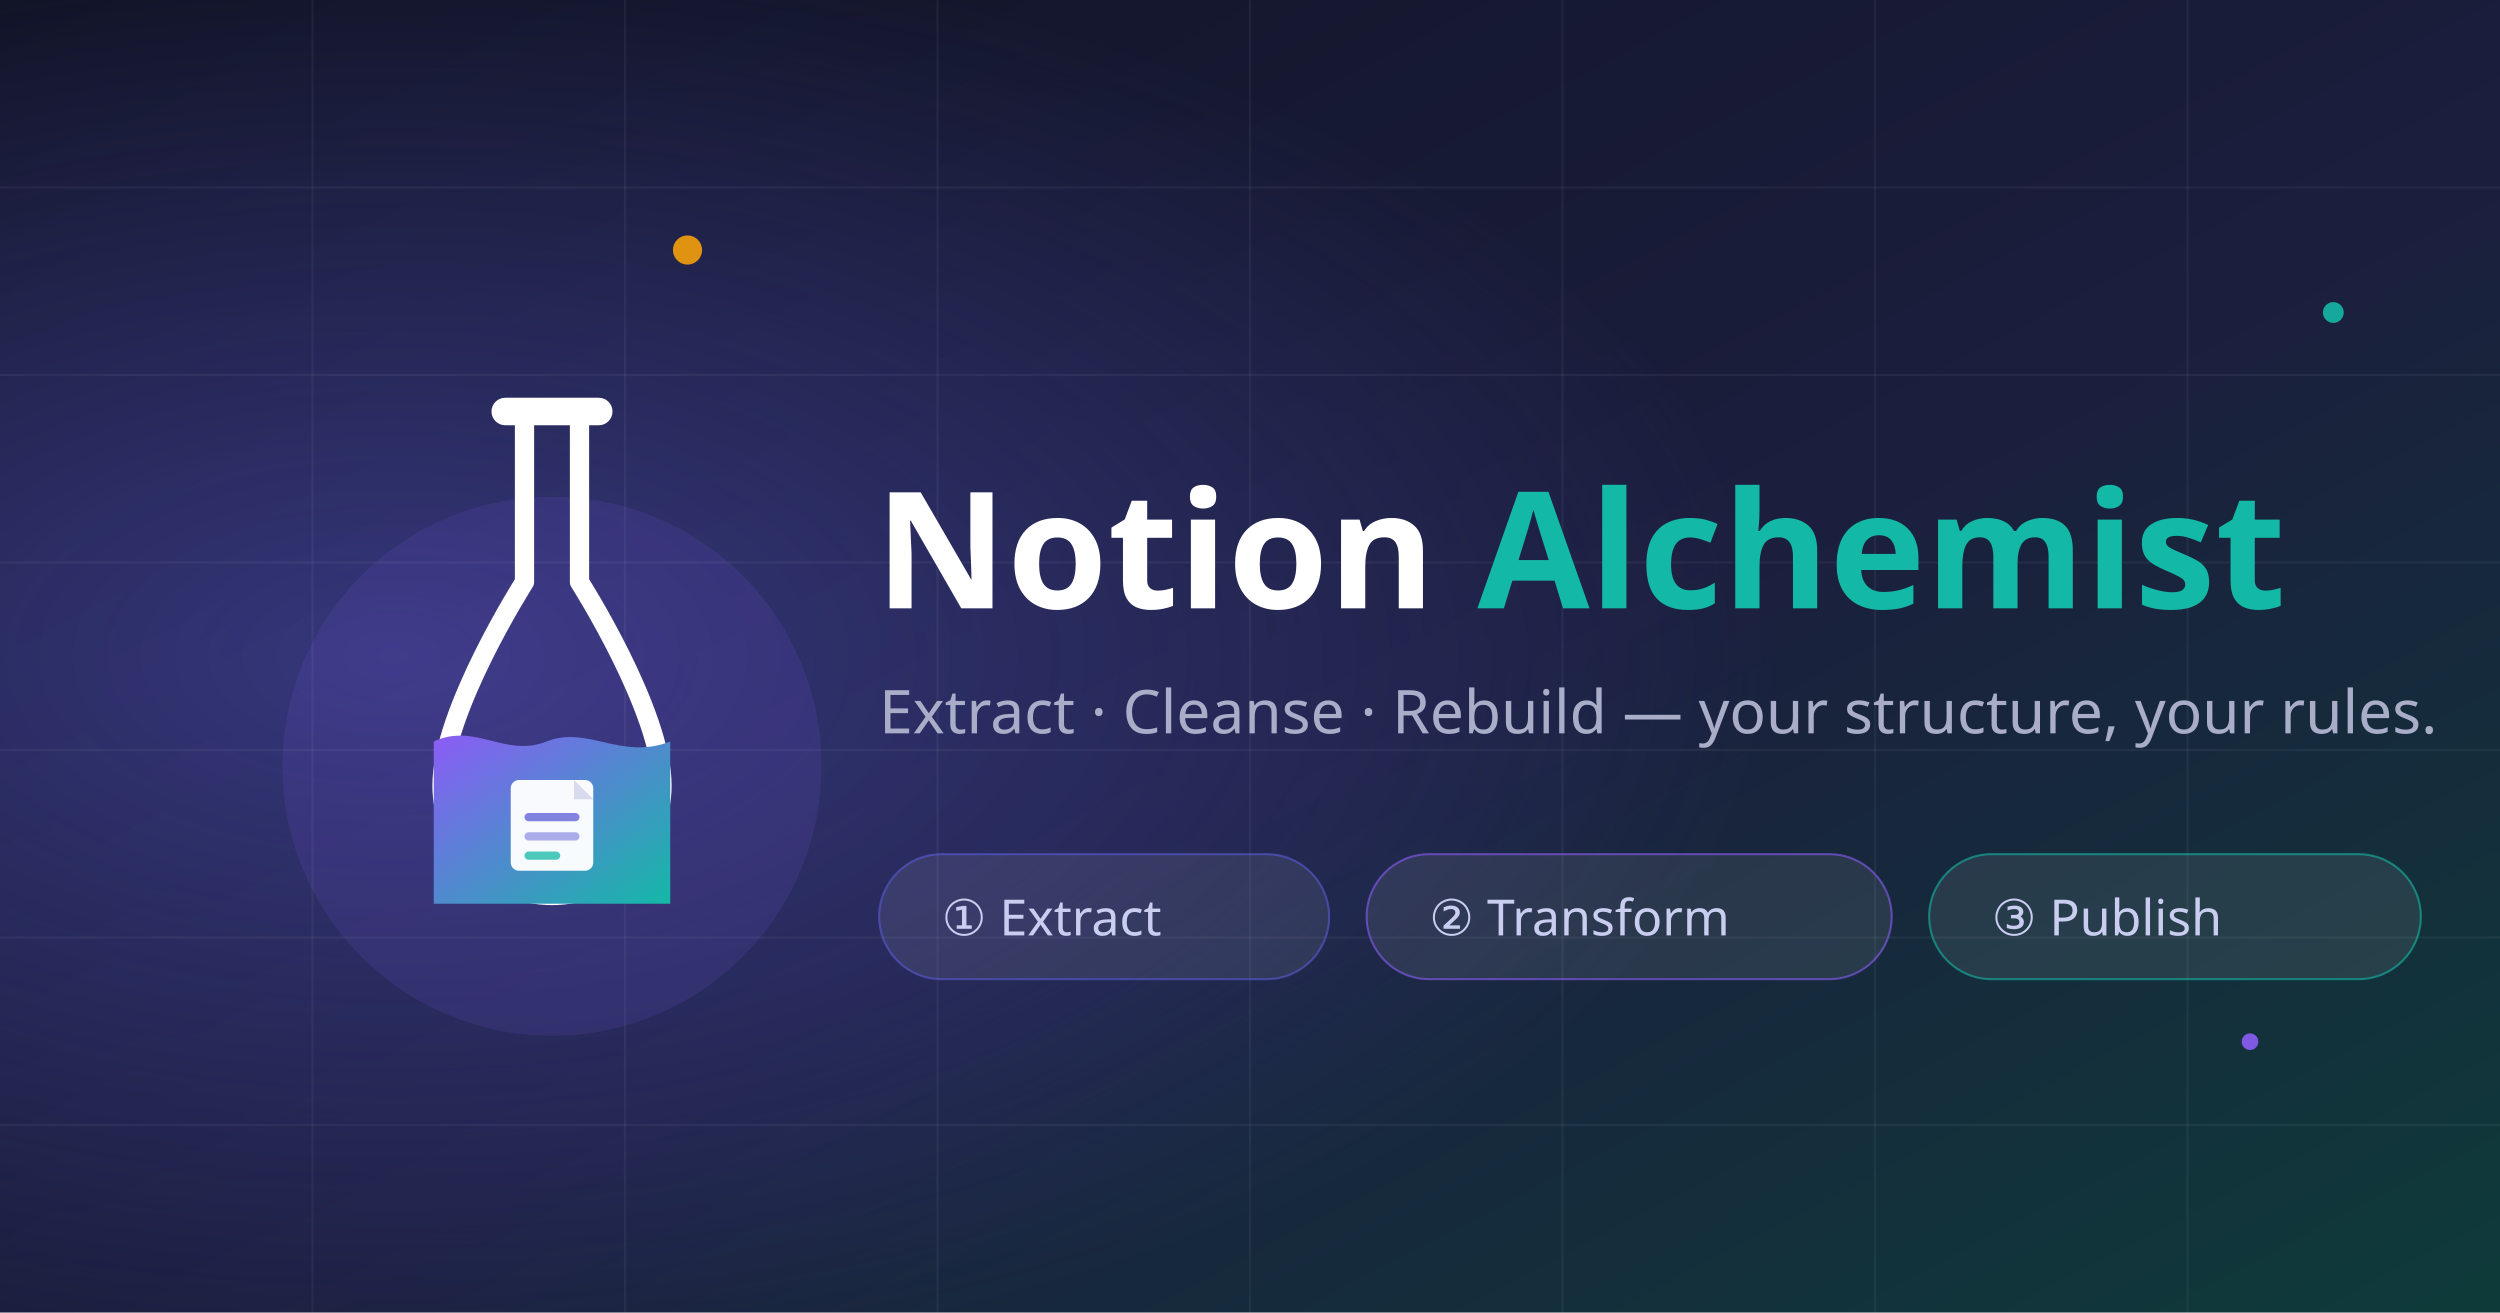
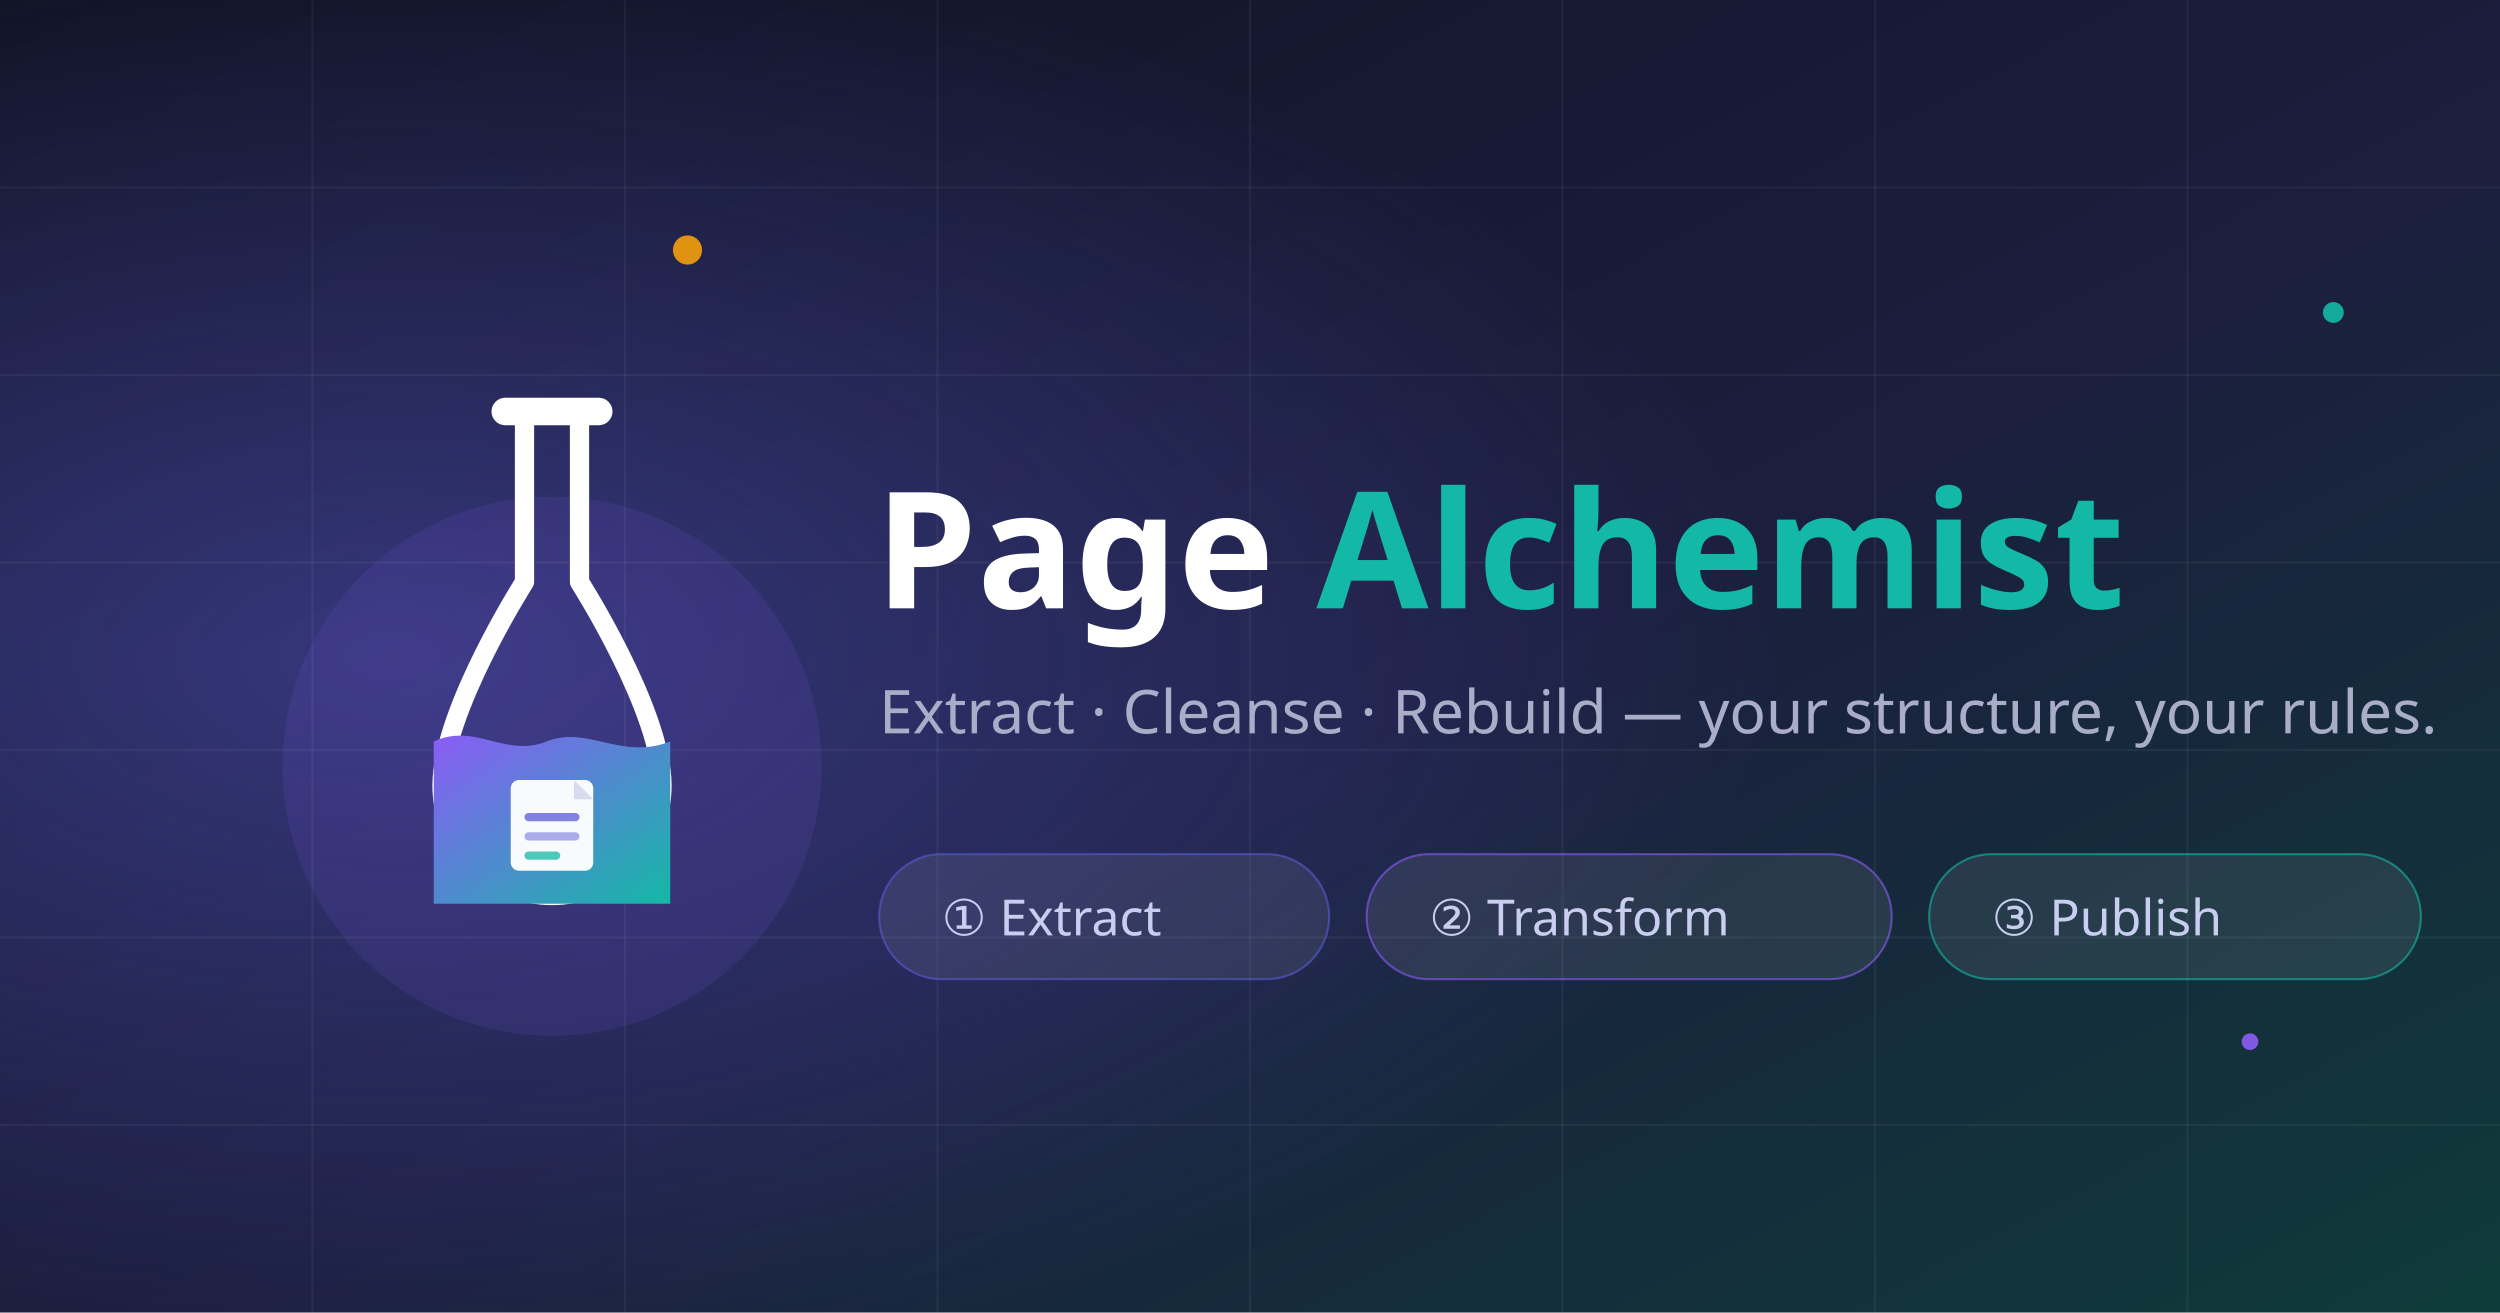
- <svg xmlns="http://www.w3.org/2000/svg" viewBox="0 0 1200 630" role="img" aria-label="Notion Alchemist — Extract, cleanse, rebuild">
+ <svg xmlns="http://www.w3.org/2000/svg" viewBox="0 0 1200 630" role="img" aria-label="Page Alchemist — Extract, cleanse, rebuild">
  <defs>
    <linearGradient id="bn-bg" x1="0" y1="0" x2="1" y2="1">
      <stop offset="0" stop-color="#101223" />
      <stop offset="0.55" stop-color="#1B1E3D" />
      <stop offset="1" stop-color="#0E3B3A" />
    </linearGradient>
    <radialGradient id="bn-glow" cx="0.16" cy="0.5" r="0.55">
      <stop offset="0" stop-color="#5B5BD6" stop-opacity="0.45" />
      <stop offset="1" stop-color="#5B5BD6" stop-opacity="0" />
    </radialGradient>
    <linearGradient id="bn-liquid" x1="0" y1="0" x2="1" y2="1">
      <stop offset="0" stop-color="#8B5CF6" />
      <stop offset="1" stop-color="#14B8A6" />
    </linearGradient>
  </defs>
  <rect width="1200" height="630" fill="url(#bn-bg)" />
  <rect width="1200" height="630" fill="url(#bn-glow)" />
  <g stroke="#FFFFFF" stroke-opacity="0.05" stroke-width="1">
    <path d="M0 90 H1200 M0 180 H1200 M0 270 H1200 M0 360 H1200 M0 450 H1200 M0 540 H1200" />
    <path d="M150 0 V630 M300 0 V630 M450 0 V630 M600 0 V630 M750 0 V630 M900 0 V630 M1050 0 V630" />
  </g>
  <circle cx="330" cy="120" r="7" fill="#F59E0B" opacity="0.9" />
  <circle cx="1120" cy="150" r="5" fill="#14B8A6" opacity="0.9" />
  <circle cx="1080" cy="500" r="4" fill="#8B5CF6" opacity="0.9" />
  <g transform="translate(96,150) scale(0.66)">
    <circle cx="256" cy="330" r="196" fill="#8B5CF6" opacity="0.12" />
    <path d="M236 82 L236 196 C236 196 176 290 176 344 A80 80 0 0 0 336 344 C336 290 276 196 276 196 L276 82" fill="none" stroke="#FFFFFF" stroke-width="14" stroke-linecap="round" stroke-linejoin="round" />
    <rect x="212" y="62" width="88" height="20" rx="10" fill="#FFFFFF" />
    <path d="M170 312 C200 298 222 324 252 312 C282 300 306 326 342 312 L342 430 L170 430 Z" fill="url(#bn-liquid)" />
    <rect x="226" y="340" width="60" height="66" rx="6" fill="#FFFFFF" opacity="0.96" />
    <path d="M272 340 L286 354 L272 354 Z" fill="#D8DBEE" />
    <rect x="236" y="364" width="40" height="6" rx="3" fill="#5B5BD6" opacity="0.75" />
    <rect x="236" y="378" width="40" height="6" rx="3" fill="#5B5BD6" opacity="0.5" />
    <rect x="236" y="392" width="26" height="6" rx="3" fill="#14B8A6" opacity="0.75" />
  </g>
-   <text x="420" y="292" font-family="'Segoe UI', 'PingFang SC', 'Microsoft YaHei', system-ui, sans-serif" font-size="78" font-weight="700" fill="#FFFFFF">Notion <tspan fill="#14B8A6">Alchemist</tspan>
+   <text x="420" y="292" font-family="'Segoe UI', 'PingFang SC', 'Microsoft YaHei', system-ui, sans-serif" font-size="78" font-weight="700" fill="#FFFFFF">Page <tspan fill="#14B8A6">Alchemist</tspan>
  </text>
  <text x="422" y="352" font-family="'Segoe UI', 'PingFang SC', 'Microsoft YaHei', system-ui, sans-serif" font-size="29" fill="#A9ADC8">Extract · Cleanse · Rebuild — your structure, your rules.</text>
  <g font-family="'Segoe UI', 'PingFang SC', 'Microsoft YaHei', system-ui, sans-serif" font-size="24">
    <rect x="422" y="410" width="216" height="60" rx="30" fill="#FFFFFF" fill-opacity="0.08" stroke="#5B5BD6" stroke-opacity="0.6" />
    <text x="452" y="449" fill="#C9CDF0">① Extract</text>
    <rect x="656" y="410" width="252" height="60" rx="30" fill="#FFFFFF" fill-opacity="0.08" stroke="#8B5CF6" stroke-opacity="0.6" />
    <text x="686" y="449" fill="#C9CDF0">② Transform</text>
    <rect x="926" y="410" width="236" height="60" rx="30" fill="#FFFFFF" fill-opacity="0.08" stroke="#14B8A6" stroke-opacity="0.6" />
    <text x="956" y="449" fill="#C9CDF0">③ Publish</text>
  </g>
</svg>
